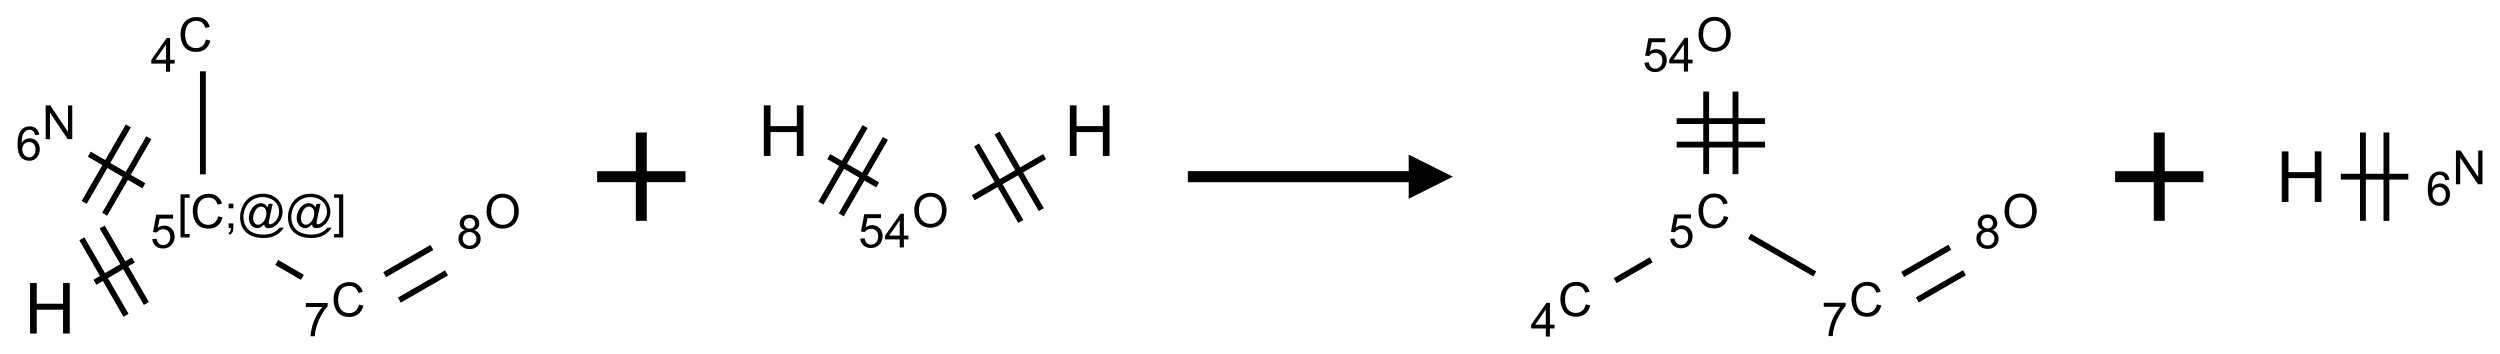
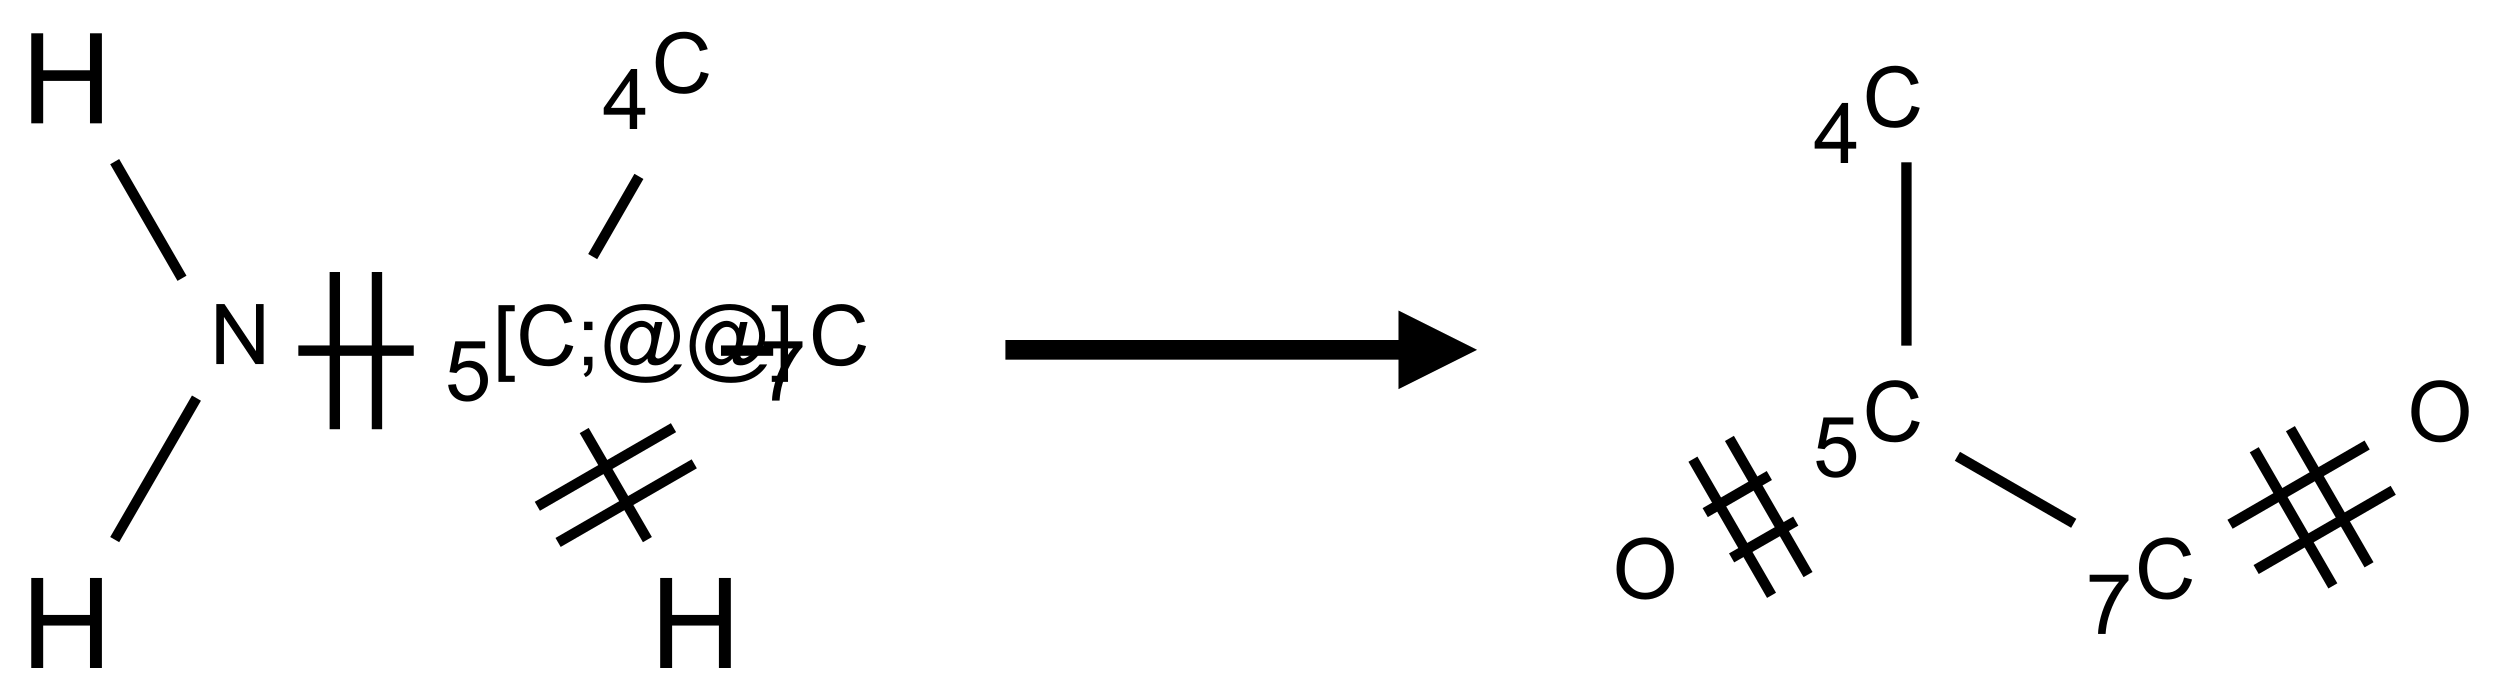
- <svg xmlns="http://www.w3.org/2000/svg" xmlns:xlink="http://www.w3.org/1999/xlink" width="566" height="80" viewBox="0 0 566 80">
+ <svg xmlns="http://www.w3.org/2000/svg" xmlns:xlink="http://www.w3.org/1999/xlink" width="318" height="89" viewBox="0 0 318 89">
  <defs>
    <g>
      <g id="glyph-0-0">
        <path d="M 2 0 L 2 -10 L 10 -10 L 10 0 Z M 2.25 -0.25 L 9.75 -0.25 L 9.75 -9.75 L 2.25 -9.75 Z M 2.25 -0.25 " />
      </g>
      <g id="glyph-0-1">
        <path d="M 1.281 0 L 1.281 -11.453 L 2.797 -11.453 L 2.797 -6.75 L 8.75 -6.75 L 8.75 -11.453 L 10.266 -11.453 L 10.266 0 L 8.75 0 L 8.75 -5.398 L 2.797 -5.398 L 2.797 0 Z M 1.281 0 " />
      </g>
      <g id="glyph-1-0">
        <path d="M 1.332 0 L 1.332 -6.668 L 6.668 -6.668 L 6.668 0 Z M 1.5 -0.168 L 6.5 -0.168 L 6.5 -6.5 L 1.5 -6.5 Z M 1.5 -0.168 " />
      </g>
      <g id="glyph-1-1">
+         <path d="M 0.812 0 L 0.812 -7.637 L 1.848 -7.637 L 5.859 -1.641 L 5.859 -7.637 L 6.828 -7.637 L 6.828 0 L 5.793 0 L 1.781 -6 L 1.781 0 Z M 0.812 0 " />
+       </g>
+       <g id="glyph-1-2">
        <path d="M 0.723 2.121 L 0.723 -7.637 L 2.793 -7.637 L 2.793 -6.859 L 1.66 -6.859 L 1.66 1.344 L 2.793 1.344 L 2.793 2.121 Z M 0.723 2.121 " />
      </g>
-       <g id="glyph-1-2">
+       <g id="glyph-1-3">
        <path d="M 6.27 -2.676 L 7.281 -2.422 C 7.07 -1.594 6.688 -0.961 6.137 -0.523 C 5.586 -0.086 4.914 0.129 4.121 0.129 C 3.297 0.129 2.629 -0.039 2.113 -0.371 C 1.598 -0.707 1.203 -1.191 0.934 -1.828 C 0.664 -2.465 0.531 -3.145 0.531 -3.875 C 0.531 -4.672 0.684 -5.363 0.988 -5.957 C 1.293 -6.547 1.723 -6.996 2.285 -7.305 C 2.844 -7.613 3.461 -7.766 4.137 -7.766 C 4.898 -7.766 5.543 -7.57 6.062 -7.184 C 6.582 -6.793 6.945 -6.246 7.152 -5.543 L 6.156 -5.309 C 5.98 -5.863 5.723 -6.266 5.387 -6.52 C 5.051 -6.773 4.625 -6.902 4.113 -6.902 C 3.527 -6.902 3.039 -6.762 2.645 -6.48 C 2.25 -6.199 1.973 -5.82 1.812 -5.348 C 1.652 -4.871 1.574 -4.383 1.574 -3.879 C 1.574 -3.23 1.668 -2.664 1.855 -2.18 C 2.047 -1.695 2.34 -1.332 2.738 -1.094 C 3.137 -0.855 3.57 -0.734 4.035 -0.734 C 4.602 -0.734 5.082 -0.898 5.473 -1.223 C 5.867 -1.551 6.133 -2.035 6.27 -2.676 Z M 6.27 -2.676 " />
      </g>
-       <g id="glyph-1-3">
+       <g id="glyph-1-4">
        <path d="M 0.949 -4.465 L 0.949 -5.531 L 2.016 -5.531 L 2.016 -4.465 Z M 0.949 0 L 0.949 -1.066 L 2.016 -1.066 L 2.016 0 C 2.016 0.391 1.945 0.711 1.809 0.949 C 1.668 1.191 1.449 1.379 1.145 1.512 L 0.887 1.109 C 1.082 1.023 1.23 0.895 1.324 0.727 C 1.418 0.559 1.469 0.316 1.48 0 Z M 0.949 0 " />
      </g>
-       <g id="glyph-1-4">
+       <g id="glyph-1-5">
        <path d="M 6.047 -0.848 C 5.82 -0.59 5.57 -0.379 5.289 -0.223 C 5.008 -0.062 4.73 0.016 4.449 0.016 C 4.141 0.016 3.84 -0.074 3.547 -0.254 C 3.254 -0.434 3.02 -0.715 2.836 -1.09 C 2.652 -1.465 2.562 -1.875 2.562 -2.324 C 2.562 -2.875 2.703 -3.43 2.988 -3.98 C 3.27 -4.535 3.621 -4.953 4.043 -5.23 C 4.461 -5.508 4.871 -5.645 5.266 -5.645 C 5.566 -5.645 5.855 -5.566 6.129 -5.41 C 6.402 -5.25 6.641 -5.012 6.84 -4.688 L 7.016 -5.496 L 7.949 -5.496 L 7.199 -2 C 7.094 -1.516 7.043 -1.246 7.043 -1.191 C 7.043 -1.098 7.078 -1.02 7.148 -0.949 C 7.219 -0.883 7.305 -0.848 7.406 -0.848 C 7.59 -0.848 7.832 -0.953 8.129 -1.168 C 8.527 -1.445 8.84 -1.816 9.07 -2.285 C 9.301 -2.75 9.418 -3.234 9.418 -3.73 C 9.418 -4.309 9.27 -4.852 8.973 -5.355 C 8.676 -5.859 8.23 -6.262 7.645 -6.562 C 7.055 -6.863 6.406 -7.016 5.691 -7.016 C 4.879 -7.016 4.137 -6.824 3.465 -6.445 C 2.793 -6.066 2.273 -5.52 1.902 -4.809 C 1.535 -4.098 1.348 -3.34 1.348 -2.527 C 1.348 -1.676 1.535 -0.941 1.902 -0.328 C 2.273 0.285 2.809 0.742 3.508 1.035 C 4.207 1.328 4.984 1.473 5.832 1.473 C 6.742 1.473 7.504 1.32 8.121 1.016 C 8.734 0.711 9.195 0.34 9.5 -0.098 L 10.441 -0.098 C 10.266 0.266 9.961 0.637 9.531 1.016 C 9.102 1.395 8.59 1.695 7.996 1.914 C 7.402 2.133 6.688 2.246 5.848 2.246 C 5.078 2.246 4.367 2.145 3.715 1.949 C 3.066 1.75 2.512 1.453 2.051 1.055 C 1.594 0.656 1.25 0.199 1.016 -0.316 C 0.723 -0.973 0.578 -1.684 0.578 -2.441 C 0.578 -3.289 0.75 -4.098 1.098 -4.863 C 1.523 -5.805 2.125 -6.527 2.902 -7.027 C 3.684 -7.527 4.629 -7.777 5.738 -7.777 C 6.602 -7.777 7.375 -7.602 8.059 -7.246 C 8.746 -6.895 9.285 -6.371 9.684 -5.672 C 10.02 -5.07 10.188 -4.418 10.188 -3.715 C 10.188 -2.707 9.832 -1.812 9.125 -1.031 C 8.492 -0.328 7.801 0.02 7.051 0.02 C 6.812 0.02 6.617 -0.016 6.473 -0.09 C 6.324 -0.16 6.215 -0.266 6.145 -0.402 C 6.102 -0.488 6.066 -0.637 6.047 -0.848 Z M 3.527 -2.262 C 3.527 -1.785 3.641 -1.414 3.863 -1.152 C 4.09 -0.887 4.348 -0.754 4.641 -0.754 C 4.836 -0.754 5.039 -0.812 5.254 -0.93 C 5.469 -1.047 5.676 -1.219 5.871 -1.449 C 6.066 -1.676 6.23 -1.969 6.355 -2.32 C 6.48 -2.672 6.543 -3.027 6.543 -3.379 C 6.543 -3.852 6.426 -4.219 6.191 -4.48 C 5.957 -4.738 5.672 -4.871 5.332 -4.871 C 5.109 -4.871 4.902 -4.812 4.707 -4.699 C 4.512 -4.586 4.32 -4.406 4.137 -4.156 C 3.953 -3.906 3.805 -3.602 3.691 -3.246 C 3.582 -2.887 3.527 -2.559 3.527 -2.262 Z M 3.527 -2.262 " />
      </g>
-       <g id="glyph-1-5">
+       <g id="glyph-1-6">
        <path d="M 2.27 2.121 L 0.203 2.121 L 0.203 1.344 L 1.332 1.344 L 1.332 -6.859 L 0.203 -6.859 L 0.203 -7.637 L 2.27 -7.637 Z M 2.27 2.121 " />
      </g>
-       <g id="glyph-1-6">
+       <g id="glyph-1-7">
        <path d="M 0.441 -2 L 1.426 -2.082 C 1.5 -1.605 1.668 -1.242 1.934 -1.004 C 2.199 -0.762 2.52 -0.641 2.895 -0.641 C 3.348 -0.641 3.73 -0.812 4.043 -1.152 C 4.355 -1.492 4.512 -1.941 4.512 -2.504 C 4.512 -3.039 4.359 -3.461 4.059 -3.77 C 3.758 -4.078 3.367 -4.234 2.879 -4.234 C 2.578 -4.234 2.305 -4.164 2.062 -4.027 C 1.82 -3.891 1.629 -3.715 1.488 -3.496 L 0.609 -3.609 L 1.348 -7.531 L 5.145 -7.531 L 5.145 -6.637 L 2.098 -6.637 L 1.688 -4.582 C 2.145 -4.902 2.625 -5.062 3.129 -5.062 C 3.797 -5.062 4.359 -4.832 4.816 -4.371 C 5.277 -3.91 5.504 -3.312 5.504 -2.59 C 5.504 -1.898 5.305 -1.301 4.902 -0.797 C 4.41 -0.18 3.742 0.129 2.895 0.129 C 2.199 0.129 1.633 -0.062 1.195 -0.453 C 0.758 -0.844 0.504 -1.359 0.441 -2 Z M 0.441 -2 " />
      </g>
-       <g id="glyph-1-7">
+       <g id="glyph-1-8">
        <path d="M 3.449 0 L 3.449 -1.828 L 0.137 -1.828 L 0.137 -2.688 L 3.621 -7.637 L 4.387 -7.637 L 4.387 -2.688 L 5.418 -2.688 L 5.418 -1.828 L 4.387 -1.828 L 4.387 0 Z M 3.449 -2.688 L 3.449 -6.129 L 1.059 -2.688 Z M 3.449 -2.688 " />
      </g>
-       <g id="glyph-1-8">
-         <path d="M 0.812 0 L 0.812 -7.637 L 1.848 -7.637 L 5.859 -1.641 L 5.859 -7.637 L 6.828 -7.637 L 6.828 0 L 5.793 0 L 1.781 -6 L 1.781 0 Z M 0.812 0 " />
-       </g>
      <g id="glyph-1-9">
-         <path d="M 5.309 -5.766 L 4.375 -5.691 C 4.293 -6.059 4.172 -6.328 4.02 -6.496 C 3.766 -6.762 3.453 -6.895 3.082 -6.895 C 2.785 -6.895 2.523 -6.812 2.297 -6.645 C 2 -6.43 1.77 -6.117 1.598 -5.703 C 1.43 -5.289 1.34 -4.703 1.332 -3.938 C 1.559 -4.281 1.836 -4.535 2.16 -4.703 C 2.488 -4.871 2.828 -4.953 3.188 -4.953 C 3.812 -4.953 4.344 -4.723 4.785 -4.262 C 5.223 -3.801 5.441 -3.207 5.441 -2.48 C 5.441 -2 5.34 -1.555 5.133 -1.145 C 4.926 -0.73 4.641 -0.418 4.281 -0.199 C 3.922 0.02 3.512 0.129 3.051 0.129 C 2.27 0.129 1.633 -0.156 1.141 -0.73 C 0.648 -1.305 0.402 -2.254 0.402 -3.574 C 0.402 -5.051 0.672 -6.121 1.219 -6.793 C 1.695 -7.375 2.336 -7.668 3.141 -7.668 C 3.742 -7.668 4.234 -7.5 4.617 -7.16 C 5 -6.824 5.23 -6.359 5.309 -5.766 Z M 1.48 -2.473 C 1.48 -2.152 1.547 -1.844 1.684 -1.547 C 1.82 -1.25 2.016 -1.027 2.262 -0.871 C 2.508 -0.719 2.766 -0.641 3.035 -0.641 C 3.434 -0.641 3.773 -0.801 4.059 -1.121 C 4.344 -1.441 4.484 -1.875 4.484 -2.422 C 4.484 -2.949 4.344 -3.367 4.062 -3.668 C 3.781 -3.973 3.426 -4.125 3 -4.125 C 2.578 -4.125 2.219 -3.973 1.922 -3.668 C 1.625 -3.363 1.48 -2.969 1.48 -2.473 Z M 1.48 -2.473 " />
+         <path d="M 0.504 -6.637 L 0.504 -7.535 L 5.449 -7.535 L 5.449 -6.809 C 4.961 -6.289 4.48 -5.602 4.004 -4.746 C 3.527 -3.887 3.156 -3.004 2.895 -2.098 C 2.707 -1.461 2.59 -0.762 2.535 0 L 1.574 0 C 1.582 -0.602 1.703 -1.328 1.926 -2.176 C 2.152 -3.027 2.477 -3.848 2.898 -4.637 C 3.32 -5.426 3.77 -6.094 4.246 -6.637 Z M 0.504 -6.637 " />
      </g>
      <g id="glyph-1-10">
-         <path d="M 0.504 -6.637 L 0.504 -7.535 L 5.449 -7.535 L 5.449 -6.809 C 4.961 -6.289 4.48 -5.602 4.004 -4.746 C 3.527 -3.887 3.156 -3.004 2.895 -2.098 C 2.707 -1.461 2.59 -0.762 2.535 0 L 1.574 0 C 1.582 -0.602 1.703 -1.328 1.926 -2.176 C 2.152 -3.027 2.477 -3.848 2.898 -4.637 C 3.32 -5.426 3.77 -6.094 4.246 -6.637 Z M 0.504 -6.637 " />
-       </g>
-       <g id="glyph-1-11">
        <path d="M 0.516 -3.719 C 0.516 -4.984 0.855 -5.977 1.535 -6.695 C 2.215 -7.414 3.094 -7.77 4.172 -7.77 C 4.875 -7.77 5.512 -7.602 6.078 -7.266 C 6.645 -6.93 7.074 -6.461 7.371 -5.855 C 7.668 -5.254 7.816 -4.57 7.816 -3.809 C 7.816 -3.035 7.66 -2.34 7.348 -1.73 C 7.035 -1.117 6.594 -0.656 6.02 -0.34 C 5.449 -0.027 4.828 0.129 4.168 0.129 C 3.449 0.129 2.805 -0.043 2.238 -0.391 C 1.672 -0.738 1.246 -1.211 0.953 -1.812 C 0.66 -2.414 0.516 -3.047 0.516 -3.719 Z M 1.559 -3.703 C 1.559 -2.781 1.805 -2.059 2.301 -1.527 C 2.793 -1 3.414 -0.734 4.16 -0.734 C 4.922 -0.734 5.547 -1 6.039 -1.535 C 6.531 -2.07 6.777 -2.828 6.777 -3.812 C 6.777 -4.434 6.672 -4.977 6.461 -5.441 C 6.25 -5.902 5.945 -6.262 5.539 -6.52 C 5.133 -6.773 4.68 -6.902 4.176 -6.902 C 3.461 -6.902 2.848 -6.656 2.332 -6.164 C 1.816 -5.672 1.559 -4.852 1.559 -3.703 Z M 1.559 -3.703 " />
-       </g>
-       <g id="glyph-1-12">
-         <path d="M 1.887 -4.141 C 1.496 -4.281 1.207 -4.484 1.02 -4.75 C 0.832 -5.016 0.738 -5.328 0.738 -5.699 C 0.738 -6.254 0.938 -6.719 1.34 -7.098 C 1.738 -7.477 2.27 -7.668 2.934 -7.668 C 3.598 -7.668 4.137 -7.473 4.543 -7.086 C 4.949 -6.699 5.152 -6.227 5.152 -5.672 C 5.152 -5.316 5.059 -5.008 4.871 -4.746 C 4.688 -4.484 4.406 -4.281 4.027 -4.141 C 4.496 -3.988 4.852 -3.742 5.098 -3.402 C 5.34 -3.062 5.465 -2.656 5.465 -2.184 C 5.465 -1.531 5.234 -0.98 4.77 -0.535 C 4.309 -0.09 3.703 0.129 2.949 0.129 C 2.195 0.129 1.586 -0.094 1.125 -0.539 C 0.664 -0.984 0.434 -1.543 0.434 -2.207 C 0.434 -2.703 0.559 -3.121 0.809 -3.457 C 1.062 -3.793 1.422 -4.02 1.887 -4.141 Z M 1.699 -5.73 C 1.699 -5.367 1.812 -5.074 2.047 -4.844 C 2.281 -4.613 2.582 -4.5 2.953 -4.5 C 3.312 -4.5 3.609 -4.613 3.84 -4.84 C 4.07 -5.066 4.188 -5.348 4.188 -5.676 C 4.188 -6.02 4.07 -6.309 3.832 -6.543 C 3.594 -6.777 3.297 -6.895 2.941 -6.895 C 2.586 -6.895 2.289 -6.781 2.051 -6.551 C 1.816 -6.324 1.699 -6.047 1.699 -5.73 Z M 1.395 -2.203 C 1.395 -1.938 1.461 -1.676 1.586 -1.426 C 1.711 -1.176 1.902 -0.984 2.152 -0.848 C 2.402 -0.711 2.672 -0.641 2.957 -0.641 C 3.406 -0.641 3.777 -0.785 4.066 -1.074 C 4.359 -1.363 4.504 -1.727 4.504 -2.172 C 4.504 -2.625 4.355 -2.996 4.055 -3.293 C 3.754 -3.586 3.379 -3.734 2.926 -3.734 C 2.484 -3.734 2.121 -3.59 1.832 -3.297 C 1.543 -3.004 1.395 -2.641 1.395 -2.203 Z M 1.395 -2.203 " />
      </g>
    </g>
  </defs>
-   <path fill="none" stroke-width="0.033" stroke-linecap="butt" stroke-linejoin="miter" stroke="rgb(0%, 0%, 0%)" stroke-opacity="1" stroke-miterlimit="10" d="M 0.255 1.353 L 0.472 1.227 " transform="matrix(40, 0, 0, 40, 11.29492, 9.785156)" />
-   <path fill="none" stroke-width="0.033" stroke-linecap="butt" stroke-linejoin="miter" stroke="rgb(0%, 0%, 0%)" stroke-opacity="1" stroke-miterlimit="10" d="M 0.546 1.473 L 0.296 1.04 " transform="matrix(40, 0, 0, 40, 11.29492, 9.785156)" />
-   <path fill="none" stroke-width="0.033" stroke-linecap="butt" stroke-linejoin="miter" stroke="rgb(0%, 0%, 0%)" stroke-opacity="1" stroke-miterlimit="10" d="M 0.431 1.54 L 0.181 1.107 " transform="matrix(40, 0, 0, 40, 11.29492, 9.785156)" />
-   <path fill="none" stroke-width="0.033" stroke-linecap="butt" stroke-linejoin="miter" stroke="rgb(0%, 0%, 0%)" stroke-opacity="1" stroke-miterlimit="10" d="M 0.866 0.742 L 0.866 0.159 " transform="matrix(40, 0, 0, 40, 11.29492, 9.785156)" />
-   <path fill="none" stroke-width="0.033" stroke-linecap="butt" stroke-linejoin="miter" stroke="rgb(0%, 0%, 0%)" stroke-opacity="1" stroke-miterlimit="10" d="M 0.532 0.807 L 0.223 0.628 " transform="matrix(40, 0, 0, 40, 11.29492, 9.785156)" />
-   <path fill="none" stroke-width="0.033" stroke-linecap="butt" stroke-linejoin="miter" stroke="rgb(0%, 0%, 0%)" stroke-opacity="1" stroke-miterlimit="10" d="M 0.444 0.468 L 0.194 0.901 " transform="matrix(40, 0, 0, 40, 11.29492, 9.785156)" />
-   <path fill="none" stroke-width="0.033" stroke-linecap="butt" stroke-linejoin="miter" stroke="rgb(0%, 0%, 0%)" stroke-opacity="1" stroke-miterlimit="10" d="M 0.56 0.535 L 0.31 0.968 " transform="matrix(40, 0, 0, 40, 11.29492, 9.785156)" />
-   <path fill="none" stroke-width="0.033" stroke-linecap="butt" stroke-linejoin="miter" stroke="rgb(0%, 0%, 0%)" stroke-opacity="1" stroke-miterlimit="10" d="M 1.284 1.241 L 1.429 1.325 " transform="matrix(40, 0, 0, 40, 11.29492, 9.785156)" />
-   <path fill="none" stroke-width="0.033" stroke-linecap="butt" stroke-linejoin="miter" stroke="rgb(0%, 0%, 0%)" stroke-opacity="1" stroke-miterlimit="10" d="M 1.978 1.454 L 2.245 1.3 " transform="matrix(40, 0, 0, 40, 11.29492, 9.785156)" />
-   <path fill="none" stroke-width="0.033" stroke-linecap="butt" stroke-linejoin="miter" stroke="rgb(0%, 0%, 0%)" stroke-opacity="1" stroke-miterlimit="10" d="M 1.895 1.31 L 2.162 1.156 " transform="matrix(40, 0, 0, 40, 11.29492, 9.785156)" />
+   <path fill="none" stroke-width="0.033" stroke-linecap="butt" stroke-linejoin="miter" stroke="rgb(0%, 0%, 0%)" stroke-opacity="1" stroke-miterlimit="10" d="M 0.153 1.467 L 0.413 1.017 " transform="matrix(40, 0, 0, 40, 8.46875, 9.958984)" />
+   <path fill="none" stroke-width="0.033" stroke-linecap="butt" stroke-linejoin="miter" stroke="rgb(0%, 0%, 0%)" stroke-opacity="1" stroke-miterlimit="10" d="M 0.367 0.636 L 0.153 0.265 " transform="matrix(40, 0, 0, 40, 8.46875, 9.958984)" />
+   <path fill="none" stroke-width="0.033" stroke-linecap="butt" stroke-linejoin="miter" stroke="rgb(0%, 0%, 0%)" stroke-opacity="1" stroke-miterlimit="10" d="M 0.737 0.866 L 1.104 0.866 " transform="matrix(40, 0, 0, 40, 8.46875, 9.958984)" />
+   <path fill="none" stroke-width="0.033" stroke-linecap="butt" stroke-linejoin="miter" stroke="rgb(0%, 0%, 0%)" stroke-opacity="1" stroke-miterlimit="10" d="M 0.987 1.116 L 0.987 0.616 " transform="matrix(40, 0, 0, 40, 8.46875, 9.958984)" />
+   <path fill="none" stroke-width="0.033" stroke-linecap="butt" stroke-linejoin="miter" stroke="rgb(0%, 0%, 0%)" stroke-opacity="1" stroke-miterlimit="10" d="M 0.853 1.116 L 0.853 0.616 " transform="matrix(40, 0, 0, 40, 8.46875, 9.958984)" />
+   <path fill="none" stroke-width="0.033" stroke-linecap="butt" stroke-linejoin="miter" stroke="rgb(0%, 0%, 0%)" stroke-opacity="1" stroke-miterlimit="10" d="M 1.646 1.12 L 1.847 1.467 " transform="matrix(40, 0, 0, 40, 8.46875, 9.958984)" />
+   <path fill="none" stroke-width="0.033" stroke-linecap="butt" stroke-linejoin="miter" stroke="rgb(0%, 0%, 0%)" stroke-opacity="1" stroke-miterlimit="10" d="M 1.563 1.476 L 1.996 1.226 " transform="matrix(40, 0, 0, 40, 8.46875, 9.958984)" />
+   <path fill="none" stroke-width="0.033" stroke-linecap="butt" stroke-linejoin="miter" stroke="rgb(0%, 0%, 0%)" stroke-opacity="1" stroke-miterlimit="10" d="M 1.497 1.361 L 1.93 1.111 " transform="matrix(40, 0, 0, 40, 8.46875, 9.958984)" />
+   <path fill="none" stroke-width="0.033" stroke-linecap="butt" stroke-linejoin="miter" stroke="rgb(0%, 0%, 0%)" stroke-opacity="1" stroke-miterlimit="10" d="M 1.673 0.567 L 1.82 0.312 " transform="matrix(40, 0, 0, 40, 8.46875, 9.958984)" />
+   <path fill="none" stroke-width="0.033" stroke-linecap="butt" stroke-linejoin="miter" stroke="rgb(0%, 0%, 0%)" stroke-opacity="1" stroke-miterlimit="10" d="M 2.081 0.866 L 2.247 0.866 " transform="matrix(40, 0, 0, 40, 8.46875, 9.958984)" />
  <g fill="rgb(0%, 0%, 0%)" fill-opacity="1">
-     <use xlink:href="#glyph-0-1" x="5.523" y="75.512" />
+     <use xlink:href="#glyph-0-1" x="2.695" y="84.969" />
  </g>
  <g fill="rgb(0%, 0%, 0%)" fill-opacity="1">
-     <use xlink:href="#glyph-1-1" x="40.148" y="51.637" />
-     <use xlink:href="#glyph-1-2" x="43.112" y="51.637" />
-     <use xlink:href="#glyph-1-3" x="50.815" y="51.637" />
-     <use xlink:href="#glyph-1-4" x="53.779" y="51.637" />
-     <use xlink:href="#glyph-1-4" x="64.607" y="51.637" />
-     <use xlink:href="#glyph-1-5" x="75.435" y="51.637" />
+     <use xlink:href="#glyph-1-1" x="26.703" y="46.312" />
  </g>
  <g fill="rgb(0%, 0%, 0%)" fill-opacity="1">
-     <use xlink:href="#glyph-1-6" x="34.035" y="56.133" />
+     <use xlink:href="#glyph-0-1" x="2.695" y="15.688" />
  </g>
  <g fill="rgb(0%, 0%, 0%)" fill-opacity="1">
-     <use xlink:href="#glyph-1-2" x="40.344" y="11.629" />
+     <use xlink:href="#glyph-1-2" x="62.68" y="46.453" />
+     <use xlink:href="#glyph-1-3" x="65.643" y="46.453" />
+     <use xlink:href="#glyph-1-4" x="73.346" y="46.453" />
+     <use xlink:href="#glyph-1-5" x="76.31" y="46.453" />
+     <use xlink:href="#glyph-1-5" x="87.138" y="46.453" />
+     <use xlink:href="#glyph-1-6" x="97.966" y="46.453" />
  </g>
  <g fill="rgb(0%, 0%, 0%)" fill-opacity="1">
-     <use xlink:href="#glyph-1-7" x="34.125" y="16.234" />
+     <use xlink:href="#glyph-1-7" x="56.566" y="50.949" />
  </g>
  <g fill="rgb(0%, 0%, 0%)" fill-opacity="1">
-     <use xlink:href="#glyph-1-8" x="9.531" y="31.496" />
+     <use xlink:href="#glyph-0-1" x="82.695" y="84.969" />
  </g>
  <g fill="rgb(0%, 0%, 0%)" fill-opacity="1">
-     <use xlink:href="#glyph-1-9" x="3.566" y="36.266" />
+     <use xlink:href="#glyph-1-3" x="82.875" y="11.805" />
  </g>
  <g fill="rgb(0%, 0%, 0%)" fill-opacity="1">
-     <use xlink:href="#glyph-1-2" x="74.984" y="71.629" />
+     <use xlink:href="#glyph-1-8" x="76.656" y="16.41" />
  </g>
  <g fill="rgb(0%, 0%, 0%)" fill-opacity="1">
-     <use xlink:href="#glyph-1-10" x="68.73" y="76.137" />
+     <use xlink:href="#glyph-1-3" x="102.875" y="46.445" />
  </g>
  <g fill="rgb(0%, 0%, 0%)" fill-opacity="1">
-     <use xlink:href="#glyph-1-11" x="109.641" y="51.633" />
+     <use xlink:href="#glyph-1-9" x="96.625" y="50.953" />
+   </g>
+   <path fill-rule="nonzero" fill="rgb(0%, 0%, 0%)" fill-opacity="1" d="M 127.887 45.75 L 177.887 45.75 L 177.887 49.5 L 187.887 44.5 L 177.887 39.5 L 177.887 43.25 L 127.887 43.25 " />
+   <path fill="none" stroke-width="0.033" stroke-linecap="butt" stroke-linejoin="miter" stroke="rgb(0%, 0%, 0%)" stroke-opacity="1" stroke-miterlimit="10" d="M 0.31 1.417 L 0.514 1.3 " transform="matrix(40, 0, 0, 40, 207.8594, 14.28516)" />
+   <path fill="none" stroke-width="0.033" stroke-linecap="butt" stroke-linejoin="miter" stroke="rgb(0%, 0%, 0%)" stroke-opacity="1" stroke-miterlimit="10" d="M 0.226 1.273 L 0.43 1.155 " transform="matrix(40, 0, 0, 40, 207.8594, 14.28516)" />
+   <path fill="none" stroke-width="0.033" stroke-linecap="butt" stroke-linejoin="miter" stroke="rgb(0%, 0%, 0%)" stroke-opacity="1" stroke-miterlimit="10" d="M 0.553 1.47 L 0.303 1.037 " transform="matrix(40, 0, 0, 40, 207.8594, 14.28516)" />
+   <path fill="none" stroke-width="0.033" stroke-linecap="butt" stroke-linejoin="miter" stroke="rgb(0%, 0%, 0%)" stroke-opacity="1" stroke-miterlimit="10" d="M 0.437 1.536 L 0.187 1.103 " transform="matrix(40, 0, 0, 40, 207.8594, 14.28516)" />
+   <path fill="none" stroke-width="0.033" stroke-linecap="butt" stroke-linejoin="miter" stroke="rgb(0%, 0%, 0%)" stroke-opacity="1" stroke-miterlimit="10" d="M 0.866 0.742 L 0.866 0.159 " transform="matrix(40, 0, 0, 40, 207.8594, 14.28516)" />
+   <path fill="none" stroke-width="0.033" stroke-linecap="butt" stroke-linejoin="miter" stroke="rgb(0%, 0%, 0%)" stroke-opacity="1" stroke-miterlimit="10" d="M 1.028 1.094 L 1.398 1.307 " transform="matrix(40, 0, 0, 40, 207.8594, 14.28516)" />
+   <path fill="none" stroke-width="0.033" stroke-linecap="butt" stroke-linejoin="miter" stroke="rgb(0%, 0%, 0%)" stroke-opacity="1" stroke-miterlimit="10" d="M 1.978 1.454 L 2.414 1.202 " transform="matrix(40, 0, 0, 40, 207.8594, 14.28516)" />
+   <path fill="none" stroke-width="0.033" stroke-linecap="butt" stroke-linejoin="miter" stroke="rgb(0%, 0%, 0%)" stroke-opacity="1" stroke-miterlimit="10" d="M 1.895 1.31 L 2.331 1.058 " transform="matrix(40, 0, 0, 40, 207.8594, 14.28516)" />
+   <path fill="none" stroke-width="0.033" stroke-linecap="butt" stroke-linejoin="miter" stroke="rgb(0%, 0%, 0%)" stroke-opacity="1" stroke-miterlimit="10" d="M 2.337 1.439 L 2.087 1.006 " transform="matrix(40, 0, 0, 40, 207.8594, 14.28516)" />
+   <path fill="none" stroke-width="0.033" stroke-linecap="butt" stroke-linejoin="miter" stroke="rgb(0%, 0%, 0%)" stroke-opacity="1" stroke-miterlimit="10" d="M 2.222 1.506 L 1.972 1.073 " transform="matrix(40, 0, 0, 40, 207.8594, 14.28516)" />
+   <g fill="rgb(0%, 0%, 0%)" fill-opacity="1">
+     <use xlink:href="#glyph-1-10" x="205.105" y="76.133" />
  </g>
  <g fill="rgb(0%, 0%, 0%)" fill-opacity="1">
-     <use xlink:href="#glyph-1-12" x="103.359" y="56.266" />
-   </g>
-   <path fill="none" stroke-width="0.062" stroke-linecap="butt" stroke-linejoin="miter" stroke="rgb(0%, 0%, 0%)" stroke-opacity="1" stroke-miterlimit="10" d="M 0 0 L 0.5 0 M 0.25 -0.25 L 0.25 0.25 " transform="matrix(40, 0, 0, 40, 135.1934, 40)" />
-   <path fill="none" stroke-width="0.033" stroke-linecap="butt" stroke-linejoin="miter" stroke="rgb(0%, 0%, 0%)" stroke-opacity="1" stroke-miterlimit="10" d="M 0.255 0.147 L 0.532 0.307 " transform="matrix(40, 0, 0, 40, 177.4199, 29.57422)" />
-   <path fill="none" stroke-width="0.033" stroke-linecap="butt" stroke-linejoin="miter" stroke="rgb(0%, 0%, 0%)" stroke-opacity="1" stroke-miterlimit="10" d="M 0.326 0.477 L 0.576 0.044 " transform="matrix(40, 0, 0, 40, 177.4199, 29.57422)" />
-   <path fill="none" stroke-width="0.033" stroke-linecap="butt" stroke-linejoin="miter" stroke="rgb(0%, 0%, 0%)" stroke-opacity="1" stroke-miterlimit="10" d="M 0.211 0.41 L 0.461 -0.023 " transform="matrix(40, 0, 0, 40, 177.4199, 29.57422)" />
-   <path fill="none" stroke-width="0.033" stroke-linecap="butt" stroke-linejoin="miter" stroke="rgb(0%, 0%, 0%)" stroke-opacity="1" stroke-miterlimit="10" d="M 1.073 0.38 L 1.477 0.147 " transform="matrix(40, 0, 0, 40, 177.4199, 29.57422)" />
-   <path fill="none" stroke-width="0.033" stroke-linecap="butt" stroke-linejoin="miter" stroke="rgb(0%, 0%, 0%)" stroke-opacity="1" stroke-miterlimit="10" d="M 1.458 0.447 L 1.208 0.014 " transform="matrix(40, 0, 0, 40, 177.4199, 29.57422)" />
-   <path fill="none" stroke-width="0.033" stroke-linecap="butt" stroke-linejoin="miter" stroke="rgb(0%, 0%, 0%)" stroke-opacity="1" stroke-miterlimit="10" d="M 1.342 0.514 L 1.092 0.081 " transform="matrix(40, 0, 0, 40, 177.4199, 29.57422)" />
-   <g fill="rgb(0%, 0%, 0%)" fill-opacity="1">
-     <use xlink:href="#glyph-0-1" x="171.648" y="35.301" />
+     <use xlink:href="#glyph-1-3" x="236.906" y="56.129" />
  </g>
  <g fill="rgb(0%, 0%, 0%)" fill-opacity="1">
-     <use xlink:href="#glyph-1-11" x="206.484" y="51.422" />
+     <use xlink:href="#glyph-1-7" x="230.598" y="60.633" />
  </g>
  <g fill="rgb(0%, 0%, 0%)" fill-opacity="1">
-     <use xlink:href="#glyph-1-6" x="194.316" y="56.023" />
-     <use xlink:href="#glyph-1-7" x="200.249" y="56.023" />
+     <use xlink:href="#glyph-1-3" x="236.906" y="16.129" />
  </g>
  <g fill="rgb(0%, 0%, 0%)" fill-opacity="1">
-     <use xlink:href="#glyph-0-1" x="240.93" y="35.301" />
-   </g>
-   <path fill-rule="nonzero" fill="rgb(0%, 0%, 0%)" fill-opacity="1" d="M 268.926 41.25 L 318.926 41.25 L 318.926 45 L 328.926 40 L 318.926 35 L 318.926 38.75 L 268.926 38.75 " />
-   <path fill="none" stroke-width="0.033" stroke-linecap="butt" stroke-linejoin="miter" stroke="rgb(0%, 0%, 0%)" stroke-opacity="1" stroke-miterlimit="10" d="M 0.268 1.345 L 0.472 1.227 " transform="matrix(40, 0, 0, 40, 354.959, 9.736328)" />
-   <path fill="none" stroke-width="0.033" stroke-linecap="butt" stroke-linejoin="miter" stroke="rgb(0%, 0%, 0%)" stroke-opacity="1" stroke-miterlimit="10" d="M 1.028 1.094 L 1.398 1.307 " transform="matrix(40, 0, 0, 40, 354.959, 9.736328)" />
-   <path fill="none" stroke-width="0.033" stroke-linecap="butt" stroke-linejoin="miter" stroke="rgb(0%, 0%, 0%)" stroke-opacity="1" stroke-miterlimit="10" d="M 1.978 1.454 L 2.245 1.3 " transform="matrix(40, 0, 0, 40, 354.959, 9.736328)" />
-   <path fill="none" stroke-width="0.033" stroke-linecap="butt" stroke-linejoin="miter" stroke="rgb(0%, 0%, 0%)" stroke-opacity="1" stroke-miterlimit="10" d="M 1.895 1.31 L 2.162 1.156 " transform="matrix(40, 0, 0, 40, 354.959, 9.736328)" />
-   <path fill="none" stroke-width="0.033" stroke-linecap="butt" stroke-linejoin="miter" stroke="rgb(0%, 0%, 0%)" stroke-opacity="1" stroke-miterlimit="10" d="M 0.949 0.742 L 0.949 0.275 " transform="matrix(40, 0, 0, 40, 354.959, 9.736328)" />
-   <path fill="none" stroke-width="0.033" stroke-linecap="butt" stroke-linejoin="miter" stroke="rgb(0%, 0%, 0%)" stroke-opacity="1" stroke-miterlimit="10" d="M 0.783 0.742 L 0.783 0.275 " transform="matrix(40, 0, 0, 40, 354.959, 9.736328)" />
-   <path fill="none" stroke-width="0.033" stroke-linecap="butt" stroke-linejoin="miter" stroke="rgb(0%, 0%, 0%)" stroke-opacity="1" stroke-miterlimit="10" d="M 1.116 0.442 L 0.616 0.442 " transform="matrix(40, 0, 0, 40, 354.959, 9.736328)" />
-   <path fill="none" stroke-width="0.033" stroke-linecap="butt" stroke-linejoin="miter" stroke="rgb(0%, 0%, 0%)" stroke-opacity="1" stroke-miterlimit="10" d="M 1.116 0.575 L 0.616 0.575 " transform="matrix(40, 0, 0, 40, 354.959, 9.736328)" />
-   <g fill="rgb(0%, 0%, 0%)" fill-opacity="1">
-     <use xlink:href="#glyph-1-2" x="352.742" y="71.582" />
+     <use xlink:href="#glyph-1-8" x="230.688" y="20.734" />
  </g>
  <g fill="rgb(0%, 0%, 0%)" fill-opacity="1">
-     <use xlink:href="#glyph-1-7" x="346.52" y="76.188" />
+     <use xlink:href="#glyph-1-3" x="271.547" y="76.129" />
  </g>
  <g fill="rgb(0%, 0%, 0%)" fill-opacity="1">
-     <use xlink:href="#glyph-1-2" x="384.008" y="51.582" />
+     <use xlink:href="#glyph-1-9" x="265.297" y="80.637" />
  </g>
  <g fill="rgb(0%, 0%, 0%)" fill-opacity="1">
-     <use xlink:href="#glyph-1-6" x="377.699" y="56.086" />
-   </g>
-   <g fill="rgb(0%, 0%, 0%)" fill-opacity="1">
-     <use xlink:href="#glyph-1-2" x="418.648" y="71.582" />
-   </g>
-   <g fill="rgb(0%, 0%, 0%)" fill-opacity="1">
-     <use xlink:href="#glyph-1-10" x="412.395" y="76.09" />
-   </g>
-   <g fill="rgb(0%, 0%, 0%)" fill-opacity="1">
-     <use xlink:href="#glyph-1-11" x="453.305" y="51.586" />
-   </g>
-   <g fill="rgb(0%, 0%, 0%)" fill-opacity="1">
-     <use xlink:href="#glyph-1-12" x="447.023" y="56.219" />
-   </g>
-   <g fill="rgb(0%, 0%, 0%)" fill-opacity="1">
-     <use xlink:href="#glyph-1-11" x="384.023" y="11.586" />
-   </g>
-   <g fill="rgb(0%, 0%, 0%)" fill-opacity="1">
-     <use xlink:href="#glyph-1-6" x="371.855" y="16.188" />
-     <use xlink:href="#glyph-1-7" x="377.788" y="16.188" />
-   </g>
-   <path fill="none" stroke-width="0.062" stroke-linecap="butt" stroke-linejoin="miter" stroke="rgb(0%, 0%, 0%)" stroke-opacity="1" stroke-miterlimit="10" d="M 0 0 L 0.5 0 M 0.25 -0.25 L 0.25 0.25 " transform="matrix(40, 0, 0, 40, 478.8574, 40)" />
-   <path fill="none" stroke-width="0.033" stroke-linecap="butt" stroke-linejoin="miter" stroke="rgb(0%, 0%, 0%)" stroke-opacity="1" stroke-miterlimit="10" d="M 0.222 0 L 0.604 0 " transform="matrix(40, 0, 0, 40, 521.084, 40)" />
-   <path fill="none" stroke-width="0.033" stroke-linecap="butt" stroke-linejoin="miter" stroke="rgb(0%, 0%, 0%)" stroke-opacity="1" stroke-miterlimit="10" d="M 0.48 0.25 L 0.48 -0.25 " transform="matrix(40, 0, 0, 40, 521.084, 40)" />
-   <path fill="none" stroke-width="0.033" stroke-linecap="butt" stroke-linejoin="miter" stroke="rgb(0%, 0%, 0%)" stroke-opacity="1" stroke-miterlimit="10" d="M 0.347 0.25 L 0.347 -0.25 " transform="matrix(40, 0, 0, 40, 521.084, 40)" />
-   <g fill="rgb(0%, 0%, 0%)" fill-opacity="1">
-     <use xlink:href="#glyph-0-1" x="515.312" y="45.727" />
-   </g>
-   <g fill="rgb(0%, 0%, 0%)" fill-opacity="1">
-     <use xlink:href="#glyph-1-8" x="555.211" y="41.711" />
-   </g>
-   <g fill="rgb(0%, 0%, 0%)" fill-opacity="1">
-     <use xlink:href="#glyph-1-9" x="549.246" y="46.48" />
+     <use xlink:href="#glyph-1-10" x="306.207" y="56.133" />
  </g>
</svg>
